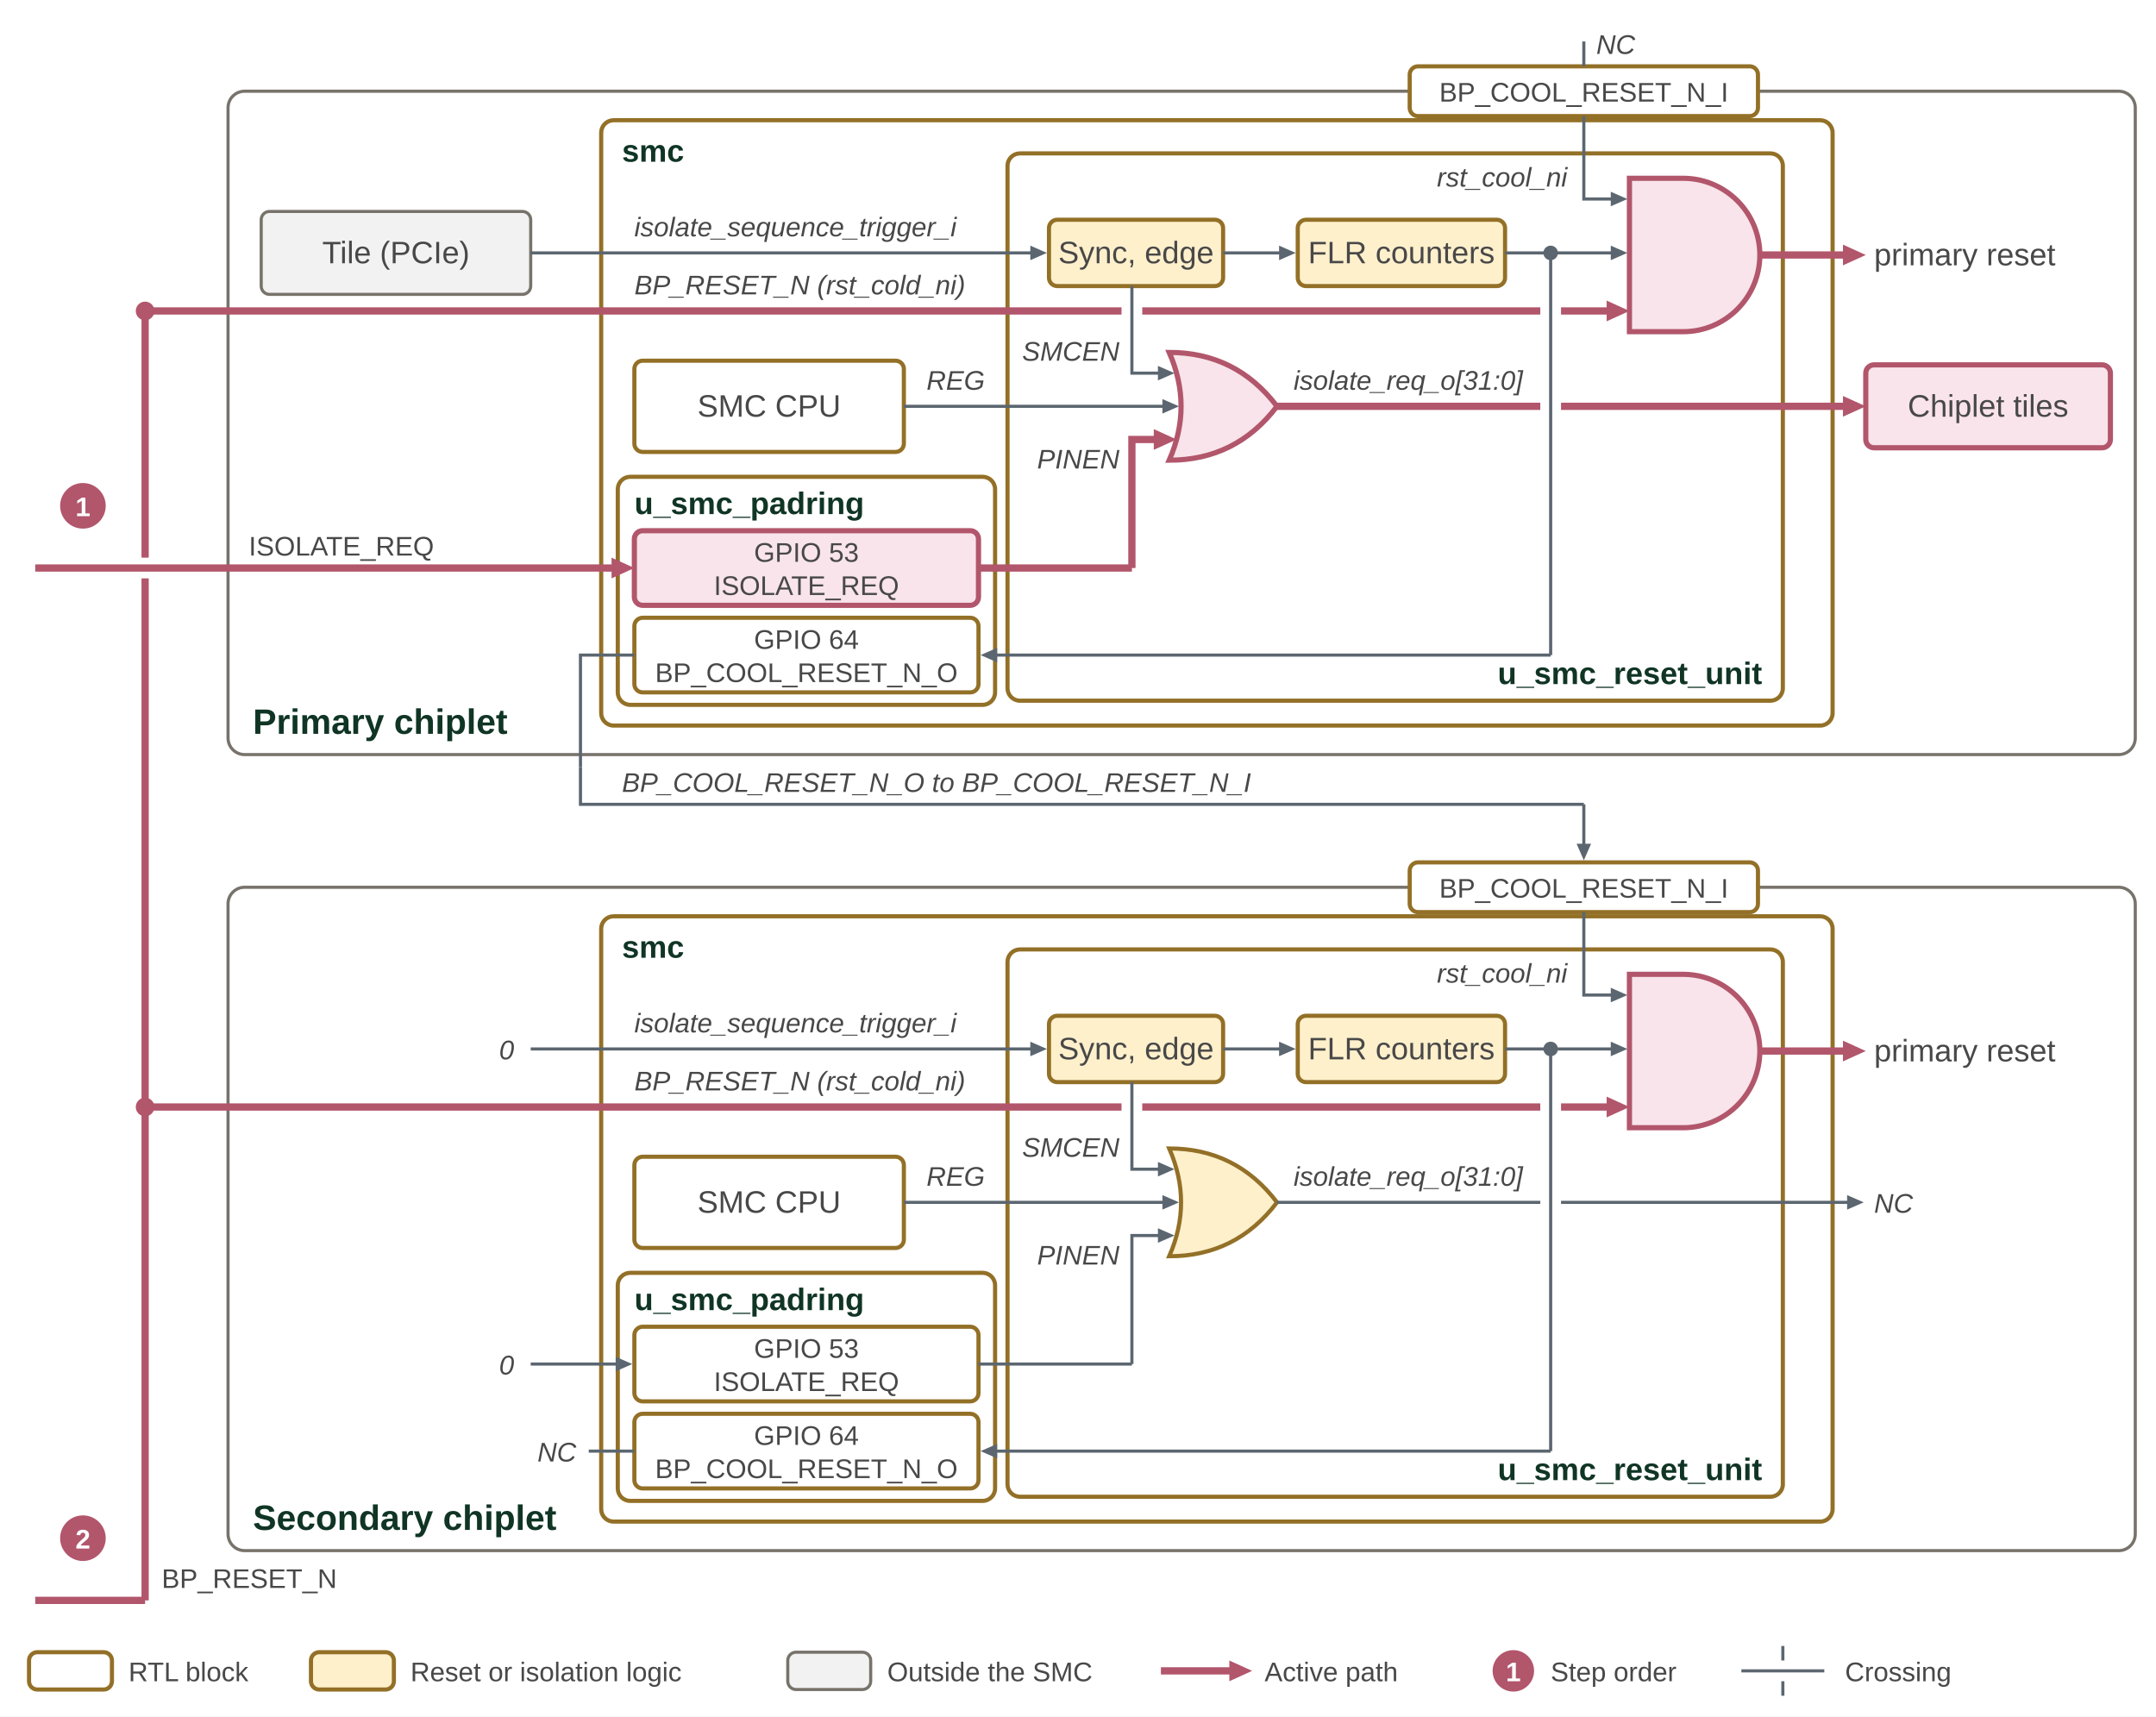
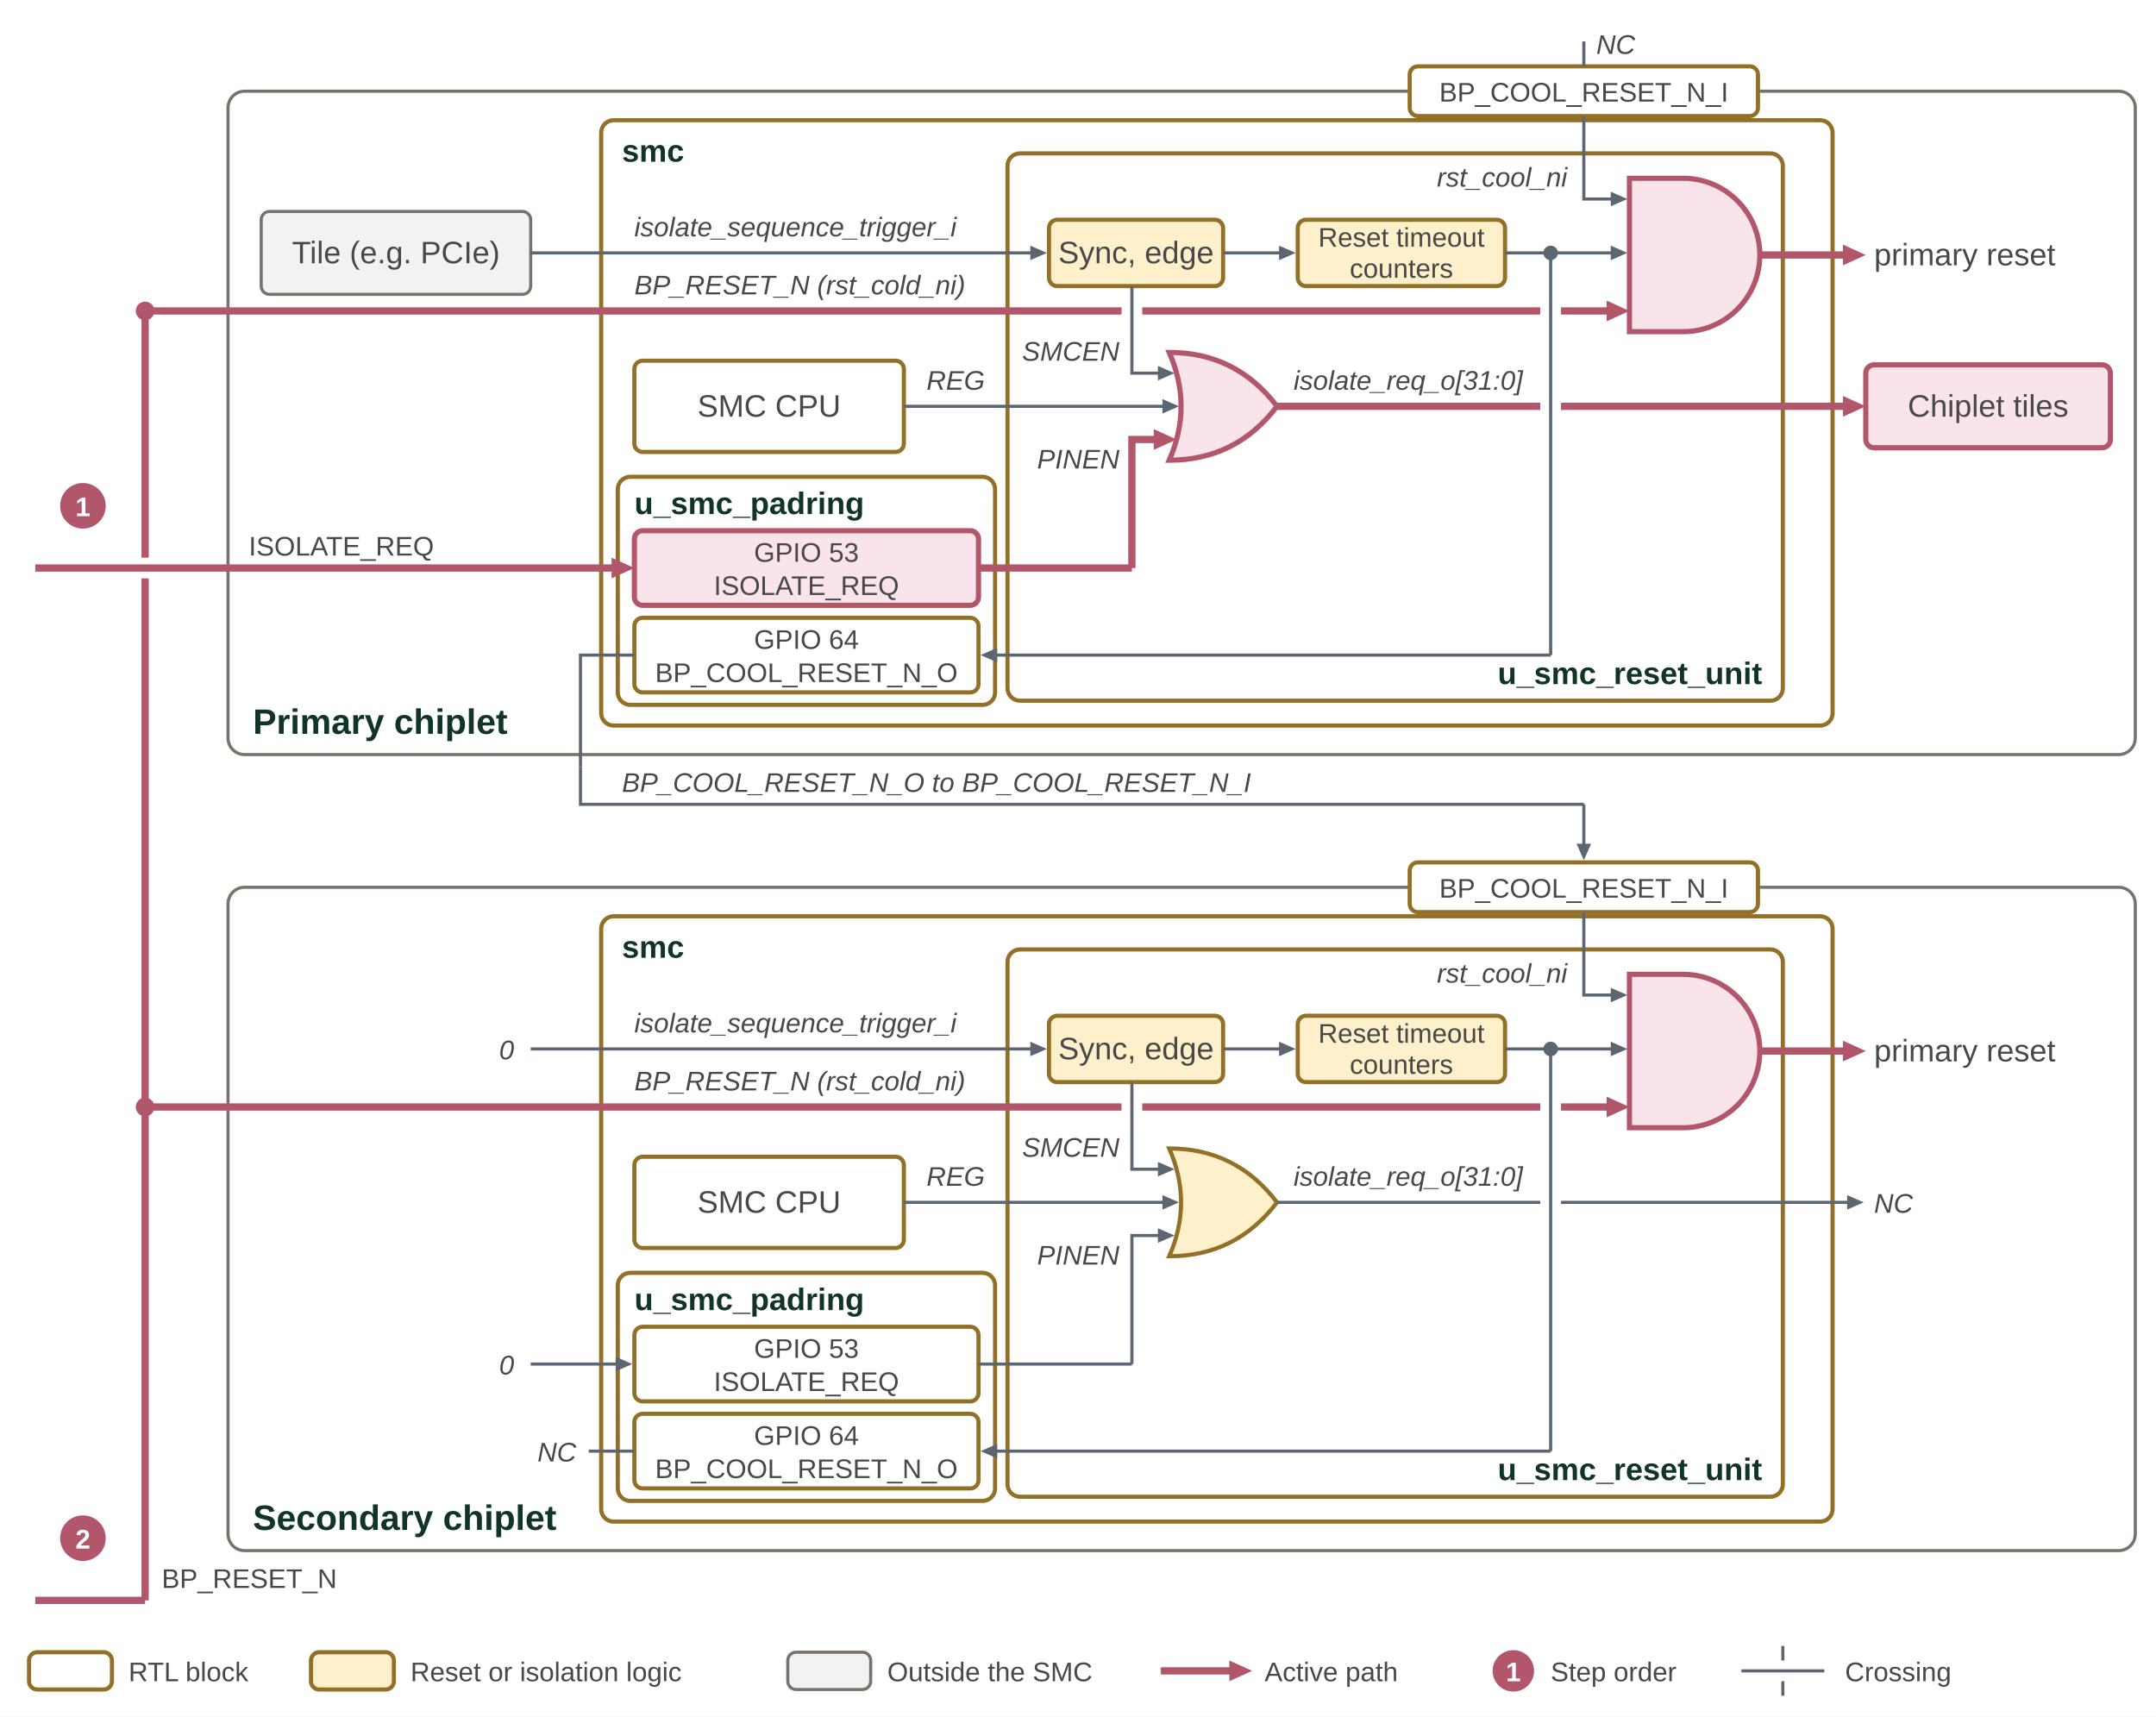
<svg xmlns="http://www.w3.org/2000/svg" width="1040" height="828" viewBox="0 0 1040 828" role="img" aria-labelledby="title desc">
  <defs>
    <marker id="ae" markerUnits="userSpaceOnUse" markerWidth="10" markerHeight="9" refX="7" refY="4.5" orient="auto">
      <path d="M0,0 L10,4.5 L0,9 Z" fill="#103525" />
    </marker>
    <marker id="as" markerUnits="userSpaceOnUse" markerWidth="10" markerHeight="9" refX="3" refY="4.5" orient="auto">
      <path d="M10,0 L0,4.5 L10,9 Z" fill="#103525" />
    </marker>
    <marker id="ge" markerUnits="userSpaceOnUse" markerWidth="8" markerHeight="7" refX="5" refY="3.5" orient="auto">
      <path d="M0,0 L8,3.5 L0,7 Z" fill="#5b6670" />
    </marker>
    <marker id="gs" markerUnits="userSpaceOnUse" markerWidth="8" markerHeight="7" refX="3" refY="3.5" orient="auto">
      <path d="M8,0 L0,3.5 L8,7 Z" fill="#5b6670" />
    </marker>
    <marker id="je" markerUnits="userSpaceOnUse" markerWidth="8" markerHeight="7" refX="5" refY="3.5" orient="auto">
      <path d="M0,0 L8,3.5 L0,7 Z" fill="#42759b" />
    </marker>
    <marker id="js" markerUnits="userSpaceOnUse" markerWidth="8" markerHeight="7" refX="3" refY="3.5" orient="auto">
      <path d="M8,0 L0,3.5 L8,7 Z" fill="#42759b" />
    </marker>
    <marker id="m-smu" markerUnits="userSpaceOnUse" markerWidth="8" markerHeight="7" refX="5" refY="3.5" orient="auto">
      <path d="M0,0 L8,3.5 L0,7 Z" fill="#103525" />
    </marker>
    <marker id="m-ref" markerUnits="userSpaceOnUse" markerWidth="8" markerHeight="7" refX="5" refY="3.5" orient="auto">
      <path d="M0,0 L8,3.5 L0,7 Z" fill="#2f7f79" />
    </marker>
    <marker id="m-per" markerUnits="userSpaceOnUse" markerWidth="8" markerHeight="7" refX="5" refY="3.5" orient="auto">
      <path d="M0,0 L8,3.5 L0,7 Z" fill="#937027" />
    </marker>
    <marker id="m-tel" markerUnits="userSpaceOnUse" markerWidth="8" markerHeight="7" refX="5" refY="3.5" orient="auto">
      <path d="M0,0 L8,3.5 L0,7 Z" fill="#664488" />
    </marker>
    <marker id="m-wdt" markerUnits="userSpaceOnUse" markerWidth="8" markerHeight="7" refX="5" refY="3.5" orient="auto">
      <path d="M0,0 L8,3.5 L0,7 Z" fill="#77736b" />
    </marker>
    <marker id="m-rosc" markerUnits="userSpaceOnUse" markerWidth="8" markerHeight="7" refX="5" refY="3.5" orient="auto">
      <path d="M0,0 L8,3.5 L0,7 Z" fill="#336633" />
    </marker>
    <marker id="m-jtag" markerUnits="userSpaceOnUse" markerWidth="8" markerHeight="7" refX="5" refY="3.5" orient="auto">
      <path d="M0,0 L8,3.5 L0,7 Z" fill="#42759b" />
    </marker>
    <marker id="m-spi" markerUnits="userSpaceOnUse" markerWidth="8" markerHeight="7" refX="5" refY="3.5" orient="auto">
      <path d="M0,0 L8,3.5 L0,7 Z" fill="#5b6670" />
    </marker>
    <marker id="m-slate" markerUnits="userSpaceOnUse" markerWidth="8" markerHeight="7" refX="5" refY="3.5" orient="auto">
      <path d="M0,0 L8,3.5 L0,7 Z" fill="#5b6670" />
    </marker>
    <marker id="m-pg" markerUnits="userSpaceOnUse" markerWidth="8" markerHeight="7" refX="5" refY="3.5" orient="auto">
      <path d="M0,0 L8,3.5 L0,7 Z" fill="#336633" />
    </marker>
    <marker id="m-hl" markerUnits="userSpaceOnUse" markerWidth="11" markerHeight="10" refX="7" refY="5" orient="auto">
      <path d="M0,0 L11,5 L0,10 Z" fill="#b2566c" />
    </marker>
    <style>
text { font-family: Arial, sans-serif; font-size: 15px; fill: #484848; }
.t { fill: #484848; }
.b { font-size: 17px; font-weight: bold; fill: #103525; }
.bs { font-size: 15px; font-weight: bold; fill: #103525; }
.h { font-size: 22px; font-weight: bold; fill: #103525; }
.s { font-size: 13px; fill: #484848; }
.si { font-size: 13px; font-style: italic; fill: #484848; }
.pmt { font-size: 12px; font-weight: bold; fill: #ffffff; }
.pst { font-size: 12px; font-weight: bold; fill: #103525; }
.pjt { font-size: 12px; font-weight: bold; fill: #1d4b6e; }
.pct { font-size: 12px; font-weight: bold; fill: #1f5c57; }
.pm { fill: #103525; stroke: #103525; stroke-width: 1.2; }
.ps { fill: #ffffff; stroke: #103525; stroke-width: 1.2; }
.pj { fill: #e8f3ff; stroke: #42759b; stroke-width: 1.2; }
.pc { fill: #d9f0ee; stroke: #2f7f79; stroke-width: 1.2; }
.smu { fill: #ffffff; stroke: #77736b; stroke-width: 1.5; }
.network { fill: #e8f0e8; stroke: #336633; stroke-width: 2; }
.fabric { fill: #fff0cc; stroke: #937027; stroke-width: 2; }
.core { fill: #ffffff; stroke: #937027; stroke-width: 2; }
.future { fill: #ffffff; stroke: #937027; stroke-width: 2; }
.nostroke { stroke: none; }
.fut { fill: none; stroke-dasharray: 7 5; }
.opt { stroke-dasharray: 7 5; }
.hatch { fill: none; stroke: #103525; stroke-opacity: 0.16; stroke-width: 1.2; }
.external { fill: #f2f2f2; stroke: #77736b; stroke-width: 1.5; }
.axi { fill: none; stroke: #103525; stroke-width: 2.5; marker-start: url(#as); marker-end: url(#ae); }
.axio { fill: none; stroke: #103525; stroke-width: 2.5; stroke-dasharray: 8 5; marker-start: url(#as); marker-end: url(#ae); }
.sig { fill: none; stroke: #5b6670; stroke-width: 1.5; marker-start: url(#gs); marker-end: url(#ge); }
.sigo { fill: none; stroke: #5b6670; stroke-width: 1.5; marker-end: url(#ge); }
.jtag { fill: none; stroke: #42759b; stroke-width: 1.8; marker-end: url(#je); }
.jtagb { fill: none; stroke: #42759b; stroke-width: 1.8; marker-start: url(#js); marker-end: url(#je); }
.sigplain { fill: none; stroke: #5b6670; stroke-width: 1.5; }
.n-smu { fill: none; stroke: #103525; stroke-width: 2.5; }
.a-smu { fill: none; stroke: #103525; stroke-width: 2.5; marker-end: url(#m-smu); }
.n-ref { fill: none; stroke: #2f7f79; stroke-width: 1.8; }
.a-ref { fill: none; stroke: #2f7f79; stroke-width: 1.8; marker-end: url(#m-ref); }
.n-per { fill: none; stroke: #937027; stroke-width: 1.8; }
.a-per { fill: none; stroke: #937027; stroke-width: 1.8; marker-end: url(#m-per); }
.n-tel { fill: none; stroke: #664488; stroke-width: 1.8; }
.a-tel { fill: none; stroke: #664488; stroke-width: 1.8; marker-end: url(#m-tel); }
.n-wdt { fill: none; stroke: #77736b; stroke-width: 1.8; }
.a-wdt { fill: none; stroke: #77736b; stroke-width: 1.8; marker-end: url(#m-wdt); }
.n-rosc { fill: none; stroke: #336633; stroke-width: 1.8; }
.a-rosc { fill: none; stroke: #336633; stroke-width: 1.8; marker-end: url(#m-rosc); }
.n-jtag { fill: none; stroke: #42759b; stroke-width: 1.8; }
.a-jtag { fill: none; stroke: #42759b; stroke-width: 1.8; marker-end: url(#m-jtag); }
.n-spi { fill: none; stroke: #5b6670; stroke-width: 1.8; }
.a-spi { fill: none; stroke: #5b6670; stroke-width: 1.8; marker-end: url(#m-spi); }
.n-slate { fill: none; stroke: #5b6670; stroke-width: 1.8; }
.a-slate { fill: none; stroke: #5b6670; stroke-width: 1.8; marker-end: url(#m-slate); }
.n-pg { fill: none; stroke: #336633; stroke-width: 1.8; }
.a-pg { fill: none; stroke: #336633; stroke-width: 1.8; marker-end: url(#m-pg); }
.hl { fill: none; stroke: #b2566c; stroke-width: 3.5; marker-end: url(#m-hl); }
.hln { fill: none; stroke: #b2566c; stroke-width: 3.5; }
.hlbox { fill: #f8e4ea; stroke: #b2566c; stroke-width: 2.5; }
.hlx { fill: #f8e4ea; stroke: #b2566c; stroke-width: 2.5; }
.stept { font-size: 13px; font-weight: bold; fill: #ffffff; }
.nc { font-size: 13px; font-style: italic; fill: #484848; }
</style>
  </defs>
  <rect width="1040" height="828" fill="#ffffff" />
  <rect class="smu" x="110" y="44" width="920" height="320" rx="8" />
  <text class="b" x="122" y="354" text-anchor="start">Primary chiplet</text>
  <rect class="core" x="290" y="58" width="594" height="292" rx="6" />
  <text class="bs" x="300" y="78" text-anchor="start">smc</text>
  <rect class="core" x="486" y="74" width="374" height="264" rx="6" />
  <text class="bs" x="850" y="330" text-anchor="end">u_smc_reset_unit</text>
  <rect class="external" x="126" y="102" width="130" height="40" rx="4" />
-   <text class="t" x="191" y="127" text-anchor="middle">Tile (PCIe)</text>
+   <text class="t" x="191" y="127" text-anchor="middle">Tile (e.g. PCIe)</text>
  <path class="sigo" d="M256,122 L502,122" />
  <text class="si" x="306" y="114" text-anchor="start">isolate_sequence_trigger_i</text>
  <rect class="fabric" x="506" y="106" width="84" height="32" rx="4" />
  <text class="t" x="548" y="127" text-anchor="middle">Sync, edge</text>
  <rect class="fabric" x="626" y="106" width="100" height="32" rx="4" />
-   <text class="t" x="676" y="127" text-anchor="middle">FLR counters</text>
+   <text class="s" x="676" y="119" text-anchor="middle">Reset timeout</text>
+   <text class="s" x="676" y="134" text-anchor="middle">counters</text>
  <path class="sigo" d="M590,122 L622,122" />
  <path class="hlbox" d="M786,86 L811.9,86 A37,37 0 0 1 811.9,160 L786,160 Z" />
  <path class="sigplain" d="M726,122 L748,122" />
  <path class="sigo" d="M748,122 L782,122" />
  <circle cx="748" cy="122" r="3.5" fill="#5b6670" />
  <path class="hl" d="M848.9,123 L896,123" />
  <text class="t" x="904" y="128" text-anchor="start">primary reset</text>
  <rect class="core" x="680" y="32" width="168" height="24" rx="4" />
  <text class="s" x="764" y="49" text-anchor="middle">BP_COOL_RESET_N_I</text>
  <text class="si" x="756" y="90" text-anchor="end">rst_cool_ni</text>
  <path class="sigo" d="M764,56 L764,96 L782,96" />
  <path class="sigplain" d="M764,32 L764,20" />
  <text class="nc" x="770" y="26" text-anchor="start">NC</text>
  <path class="hl" d="M70,150 L541,150 M551,150 L743,150 M753,150 L782,150" />
  <text class="si" x="306" y="142" text-anchor="start">BP_RESET_N (rst_cold_ni)</text>
  <circle cx="70" cy="150" r="4.5" fill="#b2566c" />
  <rect class="core" x="306" y="174" width="130" height="44" rx="4" />
  <text class="t" x="371" y="201" text-anchor="middle">SMC CPU</text>
  <path class="hlbox" d="M564,170 Q575.44,196 564,222 Q596.24,222 616,196 Q596.24,170 564,170 Z" />
  <path class="sigo" d="M436,196 L565.72,196" />
  <text class="si" x="461" y="188" text-anchor="middle">REG</text>
  <path class="sigo" d="M546,138 L546,180 L563.554,180" />
  <text class="si" x="540" y="174" text-anchor="end">SMCEN</text>
  <path class="hl" d="M616,196 L743,196 M753,196 L896,196" />
  <text class="si" x="624" y="188" text-anchor="start">isolate_req_o[31:0]</text>
  <rect class="hlbox" x="900" y="176" width="118" height="40" rx="4" />
  <text class="t" x="959" y="201" text-anchor="middle">Chiplet tiles</text>
  <rect class="core" x="298" y="230" width="182" height="110" rx="6" />
  <text class="bs" x="306" y="248" text-anchor="start">u_smc_padring</text>
  <rect class="hlbox" x="306" y="256" width="166" height="36" rx="4" />
  <text class="s" x="389" y="271" text-anchor="middle">GPIO 53</text>
  <text class="s" x="389" y="287" text-anchor="middle">ISOLATE_REQ</text>
  <rect class="core" x="306" y="298" width="166" height="36" rx="4" />
  <text class="s" x="389" y="313" text-anchor="middle">GPIO 64</text>
  <text class="s" x="389" y="329" text-anchor="middle">BP_COOL_RESET_N_O</text>
  <path class="hln" d="M472,274 L546,274" />
  <path class="hl" d="M546,274 L546,212 L563.554,212" />
  <text class="si" x="540" y="226" text-anchor="end">PINEN</text>
  <path class="sigplain" d="M748,122 L748,316" />
  <path class="sigo" d="M748,316 L476,316" />
  <path class="hl" d="M17,274 L302,274" />
  <text class="s" x="120" y="268" text-anchor="start">ISOLATE_REQ</text>
  <path class="sigplain" d="M306,316 L280,316 L280,370" />
  <rect class="smu" x="110" y="428" width="920" height="320" rx="8" />
  <text class="b" x="122" y="738" text-anchor="start">Secondary chiplet</text>
  <rect class="core" x="290" y="442" width="594" height="292" rx="6" />
  <text class="bs" x="300" y="462" text-anchor="start">smc</text>
  <rect class="core" x="486" y="458" width="374" height="264" rx="6" />
  <text class="bs" x="850" y="714" text-anchor="end">u_smc_reset_unit</text>
  <text class="nc" x="248" y="511" text-anchor="end">0</text>
  <path class="sigo" d="M256,506 L502,506" />
  <text class="si" x="306" y="498" text-anchor="start">isolate_sequence_trigger_i</text>
  <rect class="fabric" x="506" y="490" width="84" height="32" rx="4" />
  <text class="t" x="548" y="511" text-anchor="middle">Sync, edge</text>
  <rect class="fabric" x="626" y="490" width="100" height="32" rx="4" />
-   <text class="t" x="676" y="511" text-anchor="middle">FLR counters</text>
+   <text class="s" x="676" y="503" text-anchor="middle">Reset timeout</text>
+   <text class="s" x="676" y="518" text-anchor="middle">counters</text>
  <path class="sigo" d="M590,506 L622,506" />
  <path class="hlbox" d="M786,470 L811.9,470 A37,37 0 0 1 811.9,544 L786,544 Z" />
  <path class="sigplain" d="M726,506 L748,506" />
  <path class="sigo" d="M748,506 L782,506" />
  <circle cx="748" cy="506" r="3.5" fill="#5b6670" />
  <path class="hl" d="M848.9,507 L896,507" />
  <text class="t" x="904" y="512" text-anchor="start">primary reset</text>
  <rect class="core" x="680" y="416" width="168" height="24" rx="4" />
  <text class="s" x="764" y="433" text-anchor="middle">BP_COOL_RESET_N_I</text>
  <text class="si" x="756" y="474" text-anchor="end">rst_cool_ni</text>
  <path class="sigo" d="M764,440 L764,480 L782,480" />
  <path class="hl" d="M70,534 L541,534 M551,534 L743,534 M753,534 L782,534" />
  <text class="si" x="306" y="526" text-anchor="start">BP_RESET_N (rst_cold_ni)</text>
  <circle cx="70" cy="534" r="4.5" fill="#b2566c" />
  <rect class="core" x="306" y="558" width="130" height="44" rx="4" />
  <text class="t" x="371" y="585" text-anchor="middle">SMC CPU</text>
  <path class="fabric" d="M564,554 Q575.44,580 564,606 Q596.24,606 616,580 Q596.24,554 564,554 Z" />
  <path class="sigo" d="M436,580 L565.72,580" />
  <text class="si" x="461" y="572" text-anchor="middle">REG</text>
  <path class="sigo" d="M546,522 L546,564 L563.554,564" />
  <text class="si" x="540" y="558" text-anchor="end">SMCEN</text>
  <path class="sigo" d="M616,580 L743,580 M753,580 L896,580" />
  <text class="si" x="624" y="572" text-anchor="start">isolate_req_o[31:0]</text>
  <text class="nc" x="904" y="585" text-anchor="start">NC</text>
  <rect class="core" x="298" y="614" width="182" height="110" rx="6" />
  <text class="bs" x="306" y="632" text-anchor="start">u_smc_padring</text>
  <rect class="core" x="306" y="640" width="166" height="36" rx="4" />
  <text class="s" x="389" y="655" text-anchor="middle">GPIO 53</text>
  <text class="s" x="389" y="671" text-anchor="middle">ISOLATE_REQ</text>
  <rect class="core" x="306" y="682" width="166" height="36" rx="4" />
  <text class="s" x="389" y="697" text-anchor="middle">GPIO 64</text>
  <text class="s" x="389" y="713" text-anchor="middle">BP_COOL_RESET_N_O</text>
  <path class="sigplain" d="M472,658 L546,658" />
  <path class="sigo" d="M546,658 L546,596 L563.554,596" />
  <text class="si" x="540" y="610" text-anchor="end">PINEN</text>
  <path class="sigplain" d="M748,506 L748,700" />
  <path class="sigo" d="M748,700 L476,700" />
  <text class="nc" x="248" y="663" text-anchor="end">0</text>
  <path class="sigo" d="M256,658 L302,658" />
  <path class="sigplain" d="M306,700 L284,700" />
  <text class="nc" x="278" y="705" text-anchor="end">NC</text>
  <path class="sigplain" d="M280,370 L280,388 L764,388" />
  <path class="sigo" d="M764,388 L764,412" />
  <text class="si" x="300" y="382" text-anchor="start">BP_COOL_RESET_N_O to BP_COOL_RESET_N_I</text>
  <text class="s" x="78" y="766" text-anchor="start">BP_RESET_N</text>
  <path class="hln" d="M17,772 L70,772" />
  <path class="hln" d="M70,150 L70,269 M70,279 L70,772" />
  <circle cx="40" cy="244" r="11" fill="#b2566c" />
  <text class="stept" x="40" y="249" text-anchor="middle">1</text>
  <circle cx="40" cy="742" r="11" fill="#b2566c" />
  <text class="stept" x="40" y="747" text-anchor="middle">2</text>
  <rect class="core" x="14" y="797" width="40" height="18" rx="4" />
  <text class="s" x="62" y="811" text-anchor="start">RTL block</text>
  <rect class="fabric" x="150" y="797" width="40" height="18" rx="4" />
  <text class="s" x="198" y="811" text-anchor="start">Reset or isolation logic</text>
  <rect class="external" x="380" y="797" width="40" height="18" rx="4" />
  <text class="s" x="428" y="811" text-anchor="start">Outside the SMC</text>
  <path class="hl" d="M560,806 L600,806" />
  <text class="s" x="610" y="811" text-anchor="start">Active path</text>
  <circle cx="730" cy="806" r="10" fill="#b2566c" />
  <text class="stept" x="730" y="811" text-anchor="middle">1</text>
  <text class="s" x="748" y="811" text-anchor="start">Step order</text>
  <path class="sigplain" d="M840,806 L880,806 M860,794 L860,801 M860,811 L860,818" />
  <text class="s" x="890" y="811" text-anchor="start">Crossing</text>
</svg>
